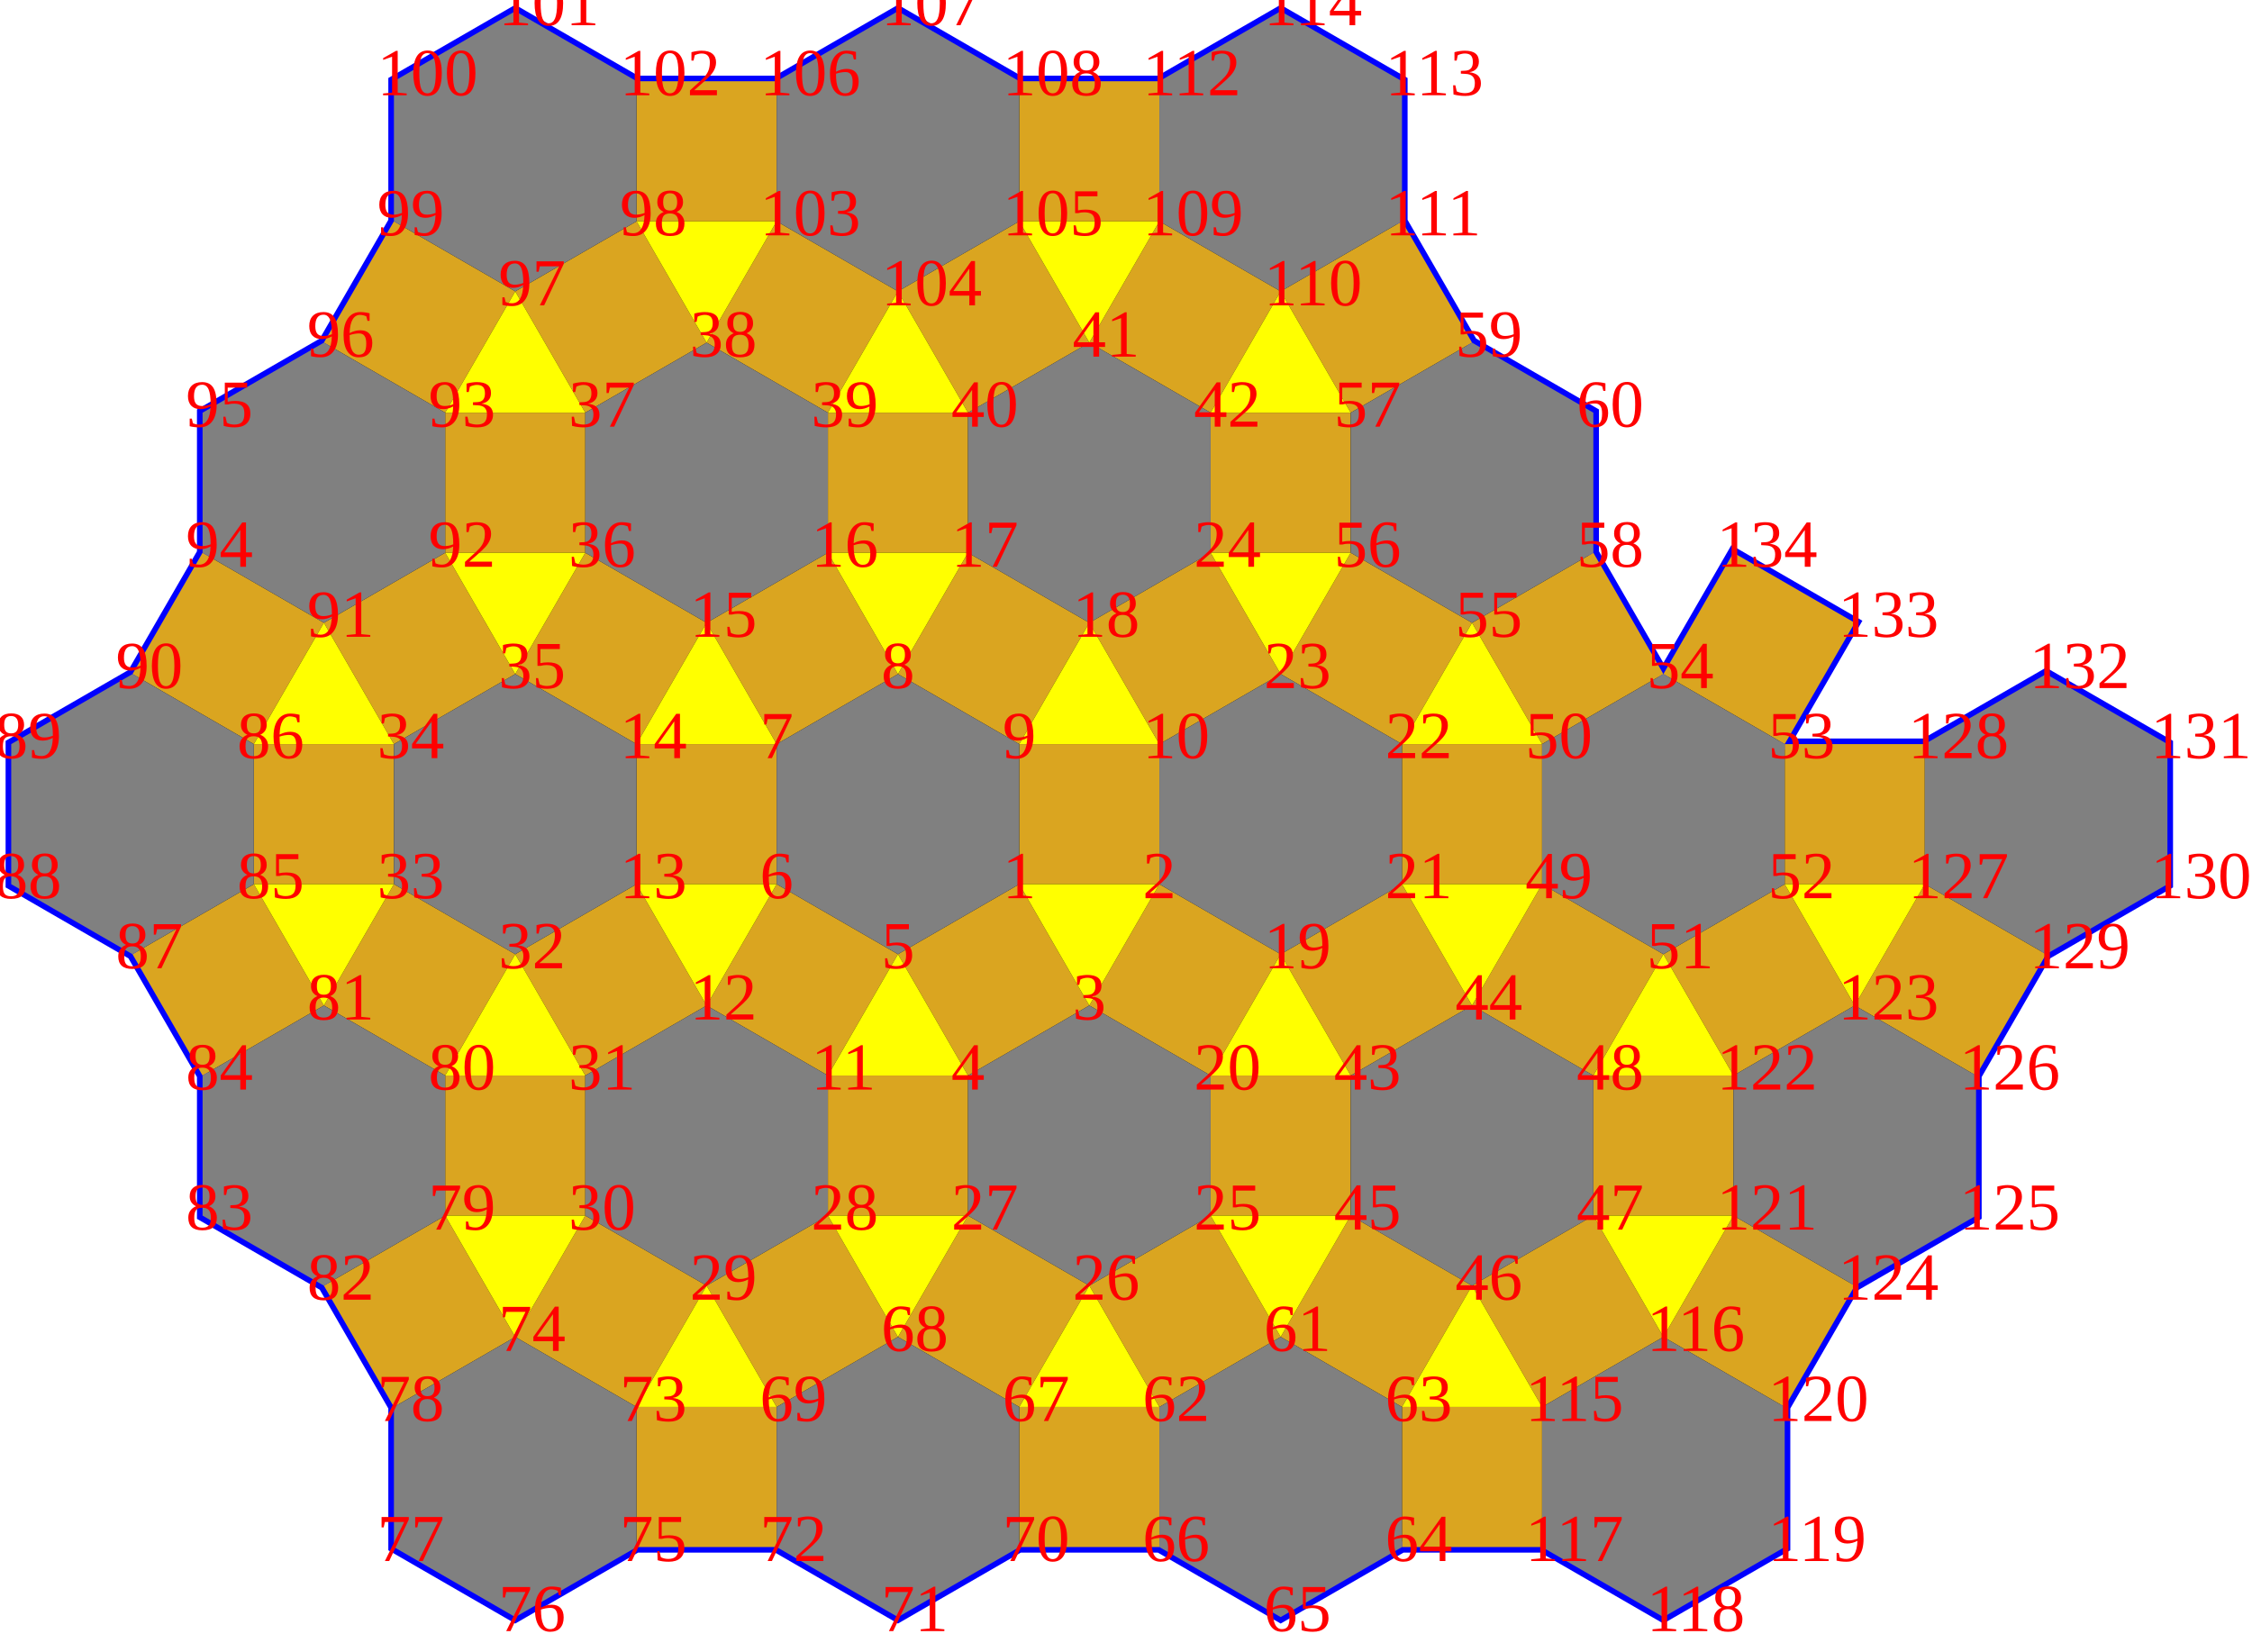
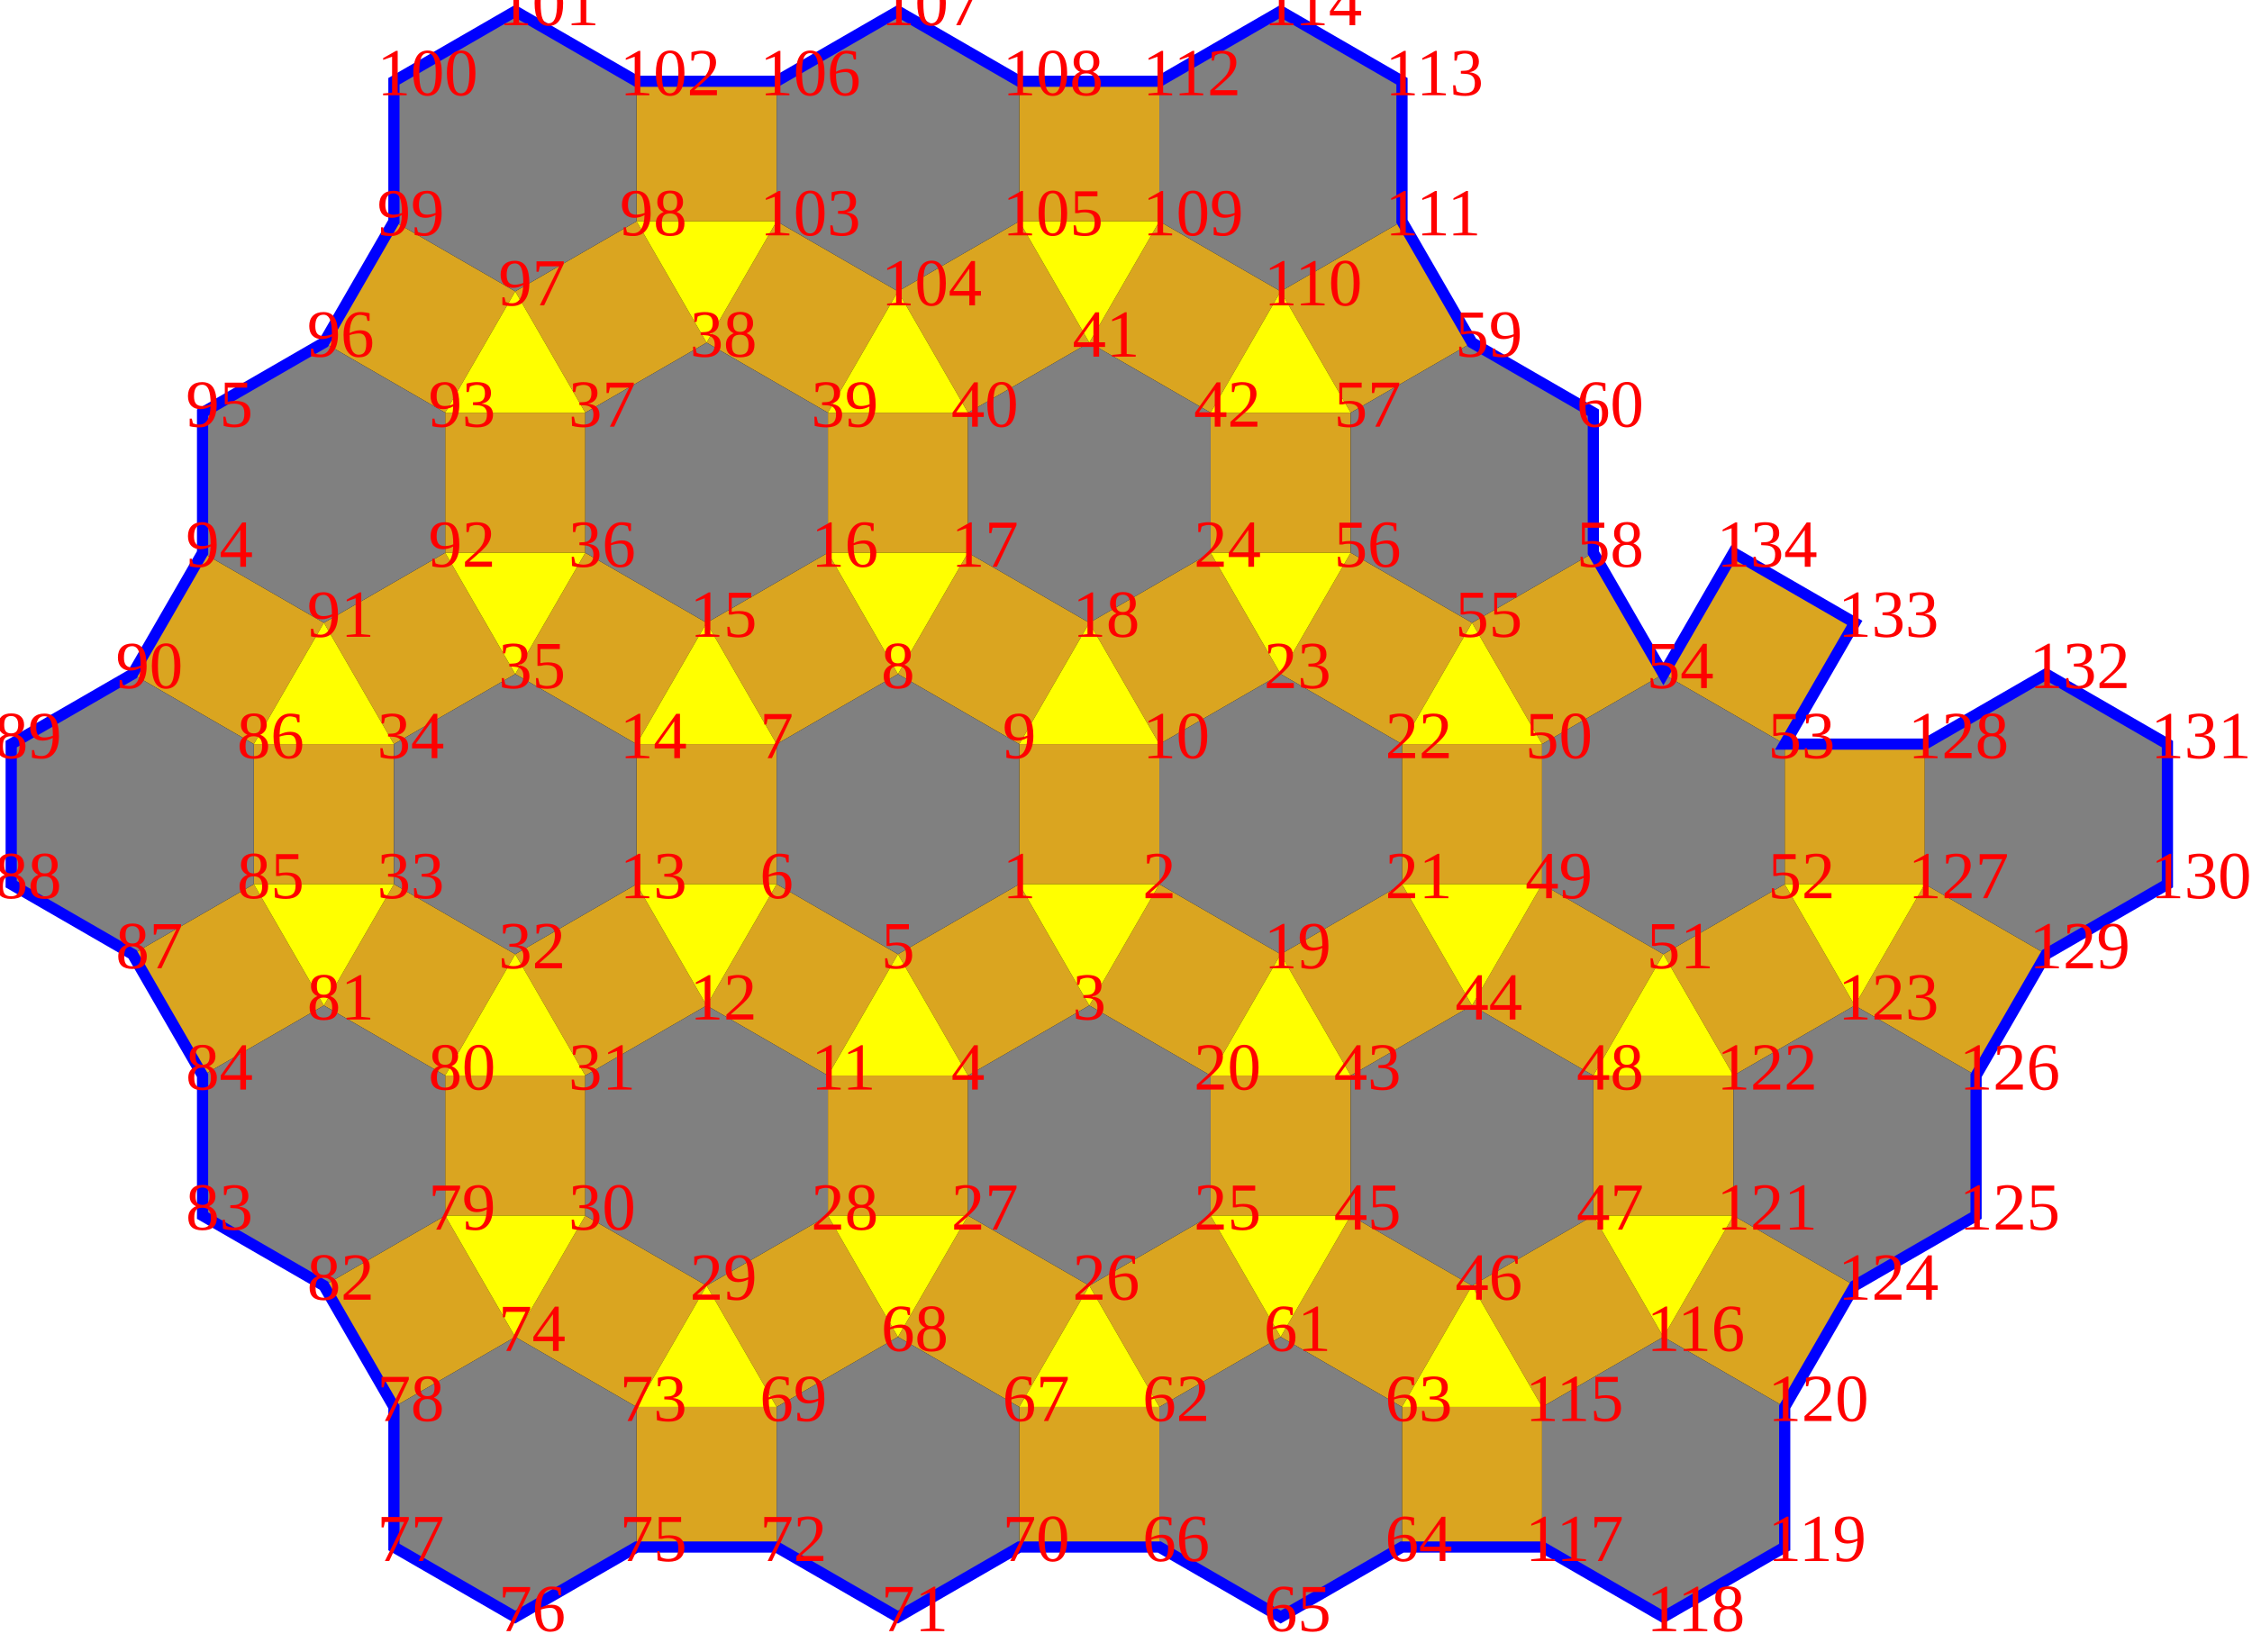
<svg xmlns="http://www.w3.org/2000/svg" version="1.1">
  <g style="stroke:black">
    <line x1="113.603" y1="14.5" x2="138.603" y2="14.5" />
    <line x1="113.603" y1="14.5" x2="113.603" y2="39.5" />
    <line x1="318.506" y1="157.801" x2="318.506" y2="132.801" />
    <line x1="318.506" y1="157.801" x2="343.506" y2="157.801" />
    <line x1="331.006" y1="111.151" x2="309.356" y2="98.651" />
    <line x1="206.904" y1="157.801" x2="194.404" y2="179.452" />
    <line x1="206.904" y1="157.801" x2="228.554" y2="170.301" />
    <line x1="36.151" y1="216.952" x2="36.151" y2="191.952" />
    <line x1="343.506" y1="157.801" x2="343.506" y2="132.801" />
    <line x1="343.506" y1="157.801" x2="331.006" y2="179.452" />
    <line x1="138.603" y1="14.5" x2="160.253" y2="2.0" />
    <line x1="138.603" y1="14.5" x2="138.603" y2="39.5" />
    <line x1="113.603" y1="39.5" x2="126.103" y2="61.151" />
    <line x1="70.301" y1="276.103" x2="70.301" y2="251.103" />
    <line x1="284.356" y1="191.952" x2="262.705" y2="179.452" />
    <line x1="284.356" y1="191.952" x2="296.856" y2="170.301" />
    <line x1="172.753" y1="216.952" x2="147.753" y2="216.952" />
    <line x1="172.753" y1="216.952" x2="172.753" y2="191.952" />
    <line x1="309.356" y1="216.952" x2="296.856" y2="238.603" />
    <line x1="309.356" y1="216.952" x2="309.356" y2="191.952" />
    <line x1="160.253" y1="288.603" x2="138.603" y2="276.103" />
    <line x1="216.054" y1="73.651" x2="216.054" y2="98.651" />
    <line x1="250.205" y1="157.801" x2="250.205" y2="132.801" />
    <line x1="250.205" y1="157.801" x2="275.205" y2="157.801" />
    <line x1="331.006" y1="179.452" x2="318.506" y2="157.801" />
    <line x1="36.151" y1="98.651" x2="57.801" y2="111.151" />
    <line x1="36.151" y1="98.651" x2="36.151" y2="73.651" />
    <line x1="113.603" y1="251.103" x2="138.603" y2="251.103" />
    <line x1="113.603" y1="251.103" x2="91.952" y2="238.603" />
    <line x1="262.705" y1="179.452" x2="250.205" y2="157.801" />
    <line x1="228.554" y1="120.301" x2="206.904" y2="132.801" />
    <line x1="275.205" y1="276.103" x2="275.205" y2="251.103" />
    <line x1="275.205" y1="276.103" x2="296.856" y2="288.603" />
    <line x1="2.0" y1="157.801" x2="2.0" y2="132.801" />
    <line x1="181.904" y1="251.103" x2="206.904" y2="251.103" />
    <line x1="181.904" y1="251.103" x2="160.253" y2="238.603" />
    <line x1="126.103" y1="61.151" x2="147.753" y2="73.651" />
    <line x1="126.103" y1="61.151" x2="138.603" y2="39.5" />
    <line x1="172.753" y1="98.651" x2="194.404" y2="111.151" />
    <line x1="79.452" y1="98.651" x2="104.452" y2="98.651" />
    <line x1="79.452" y1="98.651" x2="79.452" y2="73.651" />
    <line x1="79.452" y1="98.651" x2="91.952" y2="120.301" />
    <line x1="70.301" y1="132.801" x2="57.801" y2="111.151" />
    <line x1="70.301" y1="132.801" x2="91.952" y2="120.301" />
    <line x1="113.603" y1="157.801" x2="113.603" y2="132.801" />
    <line x1="160.253" y1="170.301" x2="138.603" y2="157.801" />
    <line x1="160.253" y1="170.301" x2="181.904" y2="157.801" />
    <line x1="147.753" y1="216.952" x2="126.103" y2="229.452" />
    <line x1="147.753" y1="216.952" x2="147.753" y2="191.952" />
    <line x1="206.904" y1="39.5" x2="206.904" y2="14.5" />
    <line x1="206.904" y1="39.5" x2="228.554" y2="52.0" />
    <line x1="206.904" y1="39.5" x2="181.904" y2="39.5" />
    <line x1="262.705" y1="61.151" x2="250.205" y2="39.5" />
    <line x1="262.705" y1="61.151" x2="284.356" y2="73.651" />
    <line x1="181.904" y1="132.801" x2="206.904" y2="132.801" />
    <line x1="181.904" y1="132.801" x2="181.904" y2="157.801" />
    <line x1="365.157" y1="120.301" x2="343.506" y2="132.801" />
    <line x1="138.603" y1="39.5" x2="113.603" y2="39.5" />
    <line x1="138.603" y1="39.5" x2="160.253" y2="52.0" />
    <line x1="57.801" y1="229.452" x2="79.452" y2="216.952" />
    <line x1="57.801" y1="229.452" x2="36.151" y2="216.952" />
    <line x1="91.952" y1="238.603" x2="104.452" y2="216.952" />
    <line x1="318.506" y1="132.801" x2="331.006" y2="111.151" />
    <line x1="318.506" y1="132.801" x2="296.856" y2="120.301" />
    <line x1="91.952" y1="170.301" x2="70.301" y2="157.801" />
    <line x1="91.952" y1="170.301" x2="113.603" y2="157.801" />
    <line x1="216.054" y1="98.651" x2="228.554" y2="120.301" />
    <line x1="194.404" y1="179.452" x2="181.904" y2="157.801" />
    <line x1="194.404" y1="179.452" x2="172.753" y2="191.952" />
    <line x1="352.657" y1="191.952" x2="331.006" y2="179.452" />
    <line x1="352.657" y1="191.952" x2="365.157" y2="170.301" />
    <line x1="91.952" y1="52.0" x2="79.452" y2="73.651" />
    <line x1="91.952" y1="52.0" x2="113.603" y2="39.5" />
    <line x1="91.952" y1="288.603" x2="70.301" y2="276.103" />
    <line x1="343.506" y1="132.801" x2="318.506" y2="132.801" />
    <line x1="70.301" y1="39.5" x2="91.952" y2="52.0" />
    <line x1="70.301" y1="39.5" x2="70.301" y2="14.5" />
    <line x1="70.301" y1="251.103" x2="57.801" y2="229.452" />
    <line x1="70.301" y1="251.103" x2="91.952" y2="238.603" />
    <line x1="181.904" y1="276.103" x2="181.904" y2="251.103" />
    <line x1="181.904" y1="276.103" x2="160.253" y2="288.603" />
    <line x1="275.205" y1="157.801" x2="262.705" y2="179.452" />
    <line x1="275.205" y1="157.801" x2="275.205" y2="132.801" />
    <line x1="216.054" y1="191.952" x2="216.054" y2="216.952" />
    <line x1="216.054" y1="191.952" x2="194.404" y2="179.452" />
    <line x1="79.452" y1="73.651" x2="104.452" y2="73.651" />
    <line x1="241.054" y1="191.952" x2="241.054" y2="216.952" />
    <line x1="241.054" y1="191.952" x2="262.705" y2="179.452" />
    <line x1="241.054" y1="191.952" x2="216.054" y2="191.952" />
    <line x1="331.006" y1="229.452" x2="309.356" y2="216.952" />
    <line x1="331.006" y1="229.452" x2="352.657" y2="216.952" />
    <line x1="113.603" y1="132.801" x2="126.103" y2="111.151" />
    <line x1="113.603" y1="132.801" x2="138.603" y2="132.801" />
    <line x1="296.856" y1="288.603" x2="318.506" y2="276.103" />
    <line x1="2.0" y1="132.801" x2="23.651" y2="120.301" />
    <line x1="147.753" y1="73.651" x2="147.753" y2="98.651" />
    <line x1="147.753" y1="73.651" x2="172.753" y2="73.651" />
    <line x1="318.506" y1="251.103" x2="296.856" y2="238.603" />
    <line x1="318.506" y1="251.103" x2="331.006" y2="229.452" />
    <line x1="206.904" y1="132.801" x2="206.904" y2="157.801" />
    <line x1="228.554" y1="2.0" x2="206.904" y2="14.5" />
    <line x1="45.301" y1="157.801" x2="45.301" y2="132.801" />
    <line x1="45.301" y1="157.801" x2="57.801" y2="179.452" />
    <line x1="250.205" y1="276.103" x2="228.554" y2="288.603" />
    <line x1="250.205" y1="276.103" x2="275.205" y2="276.103" />
    <line x1="91.952" y1="120.301" x2="113.603" y2="132.801" />
    <line x1="91.952" y1="120.301" x2="104.452" y2="98.651" />
    <line x1="181.904" y1="14.5" x2="181.904" y2="39.5" />
    <line x1="79.452" y1="216.952" x2="91.952" y2="238.603" />
    <line x1="79.452" y1="216.952" x2="79.452" y2="191.952" />
    <line x1="284.356" y1="98.651" x2="296.856" y2="120.301" />
    <line x1="126.103" y1="229.452" x2="113.603" y2="251.103" />
    <line x1="126.103" y1="229.452" x2="104.452" y2="216.952" />
    <line x1="160.253" y1="120.301" x2="172.753" y2="98.651" />
    <line x1="160.253" y1="120.301" x2="181.904" y2="132.801" />
    <line x1="57.801" y1="179.452" x2="70.301" y2="157.801" />
    <line x1="284.356" y1="73.651" x2="284.356" y2="98.651" />
    <line x1="104.452" y1="191.952" x2="91.952" y2="170.301" />
    <line x1="104.452" y1="191.952" x2="126.103" y2="179.452" />
    <line x1="352.657" y1="216.952" x2="352.657" y2="191.952" />
    <line x1="160.253" y1="52.0" x2="181.904" y2="39.5" />
    <line x1="160.253" y1="52.0" x2="172.753" y2="73.651" />
    <line x1="160.253" y1="52.0" x2="147.753" y2="73.651" />
    <line x1="113.603" y1="276.103" x2="113.603" y2="251.103" />
    <line x1="113.603" y1="276.103" x2="91.952" y2="288.603" />
    <line x1="296.856" y1="120.301" x2="275.205" y2="132.801" />
    <line x1="216.054" y1="216.952" x2="194.404" y2="229.452" />
    <line x1="216.054" y1="216.952" x2="228.554" y2="238.603" />
    <line x1="172.753" y1="191.952" x2="160.253" y2="170.301" />
    <line x1="172.753" y1="191.952" x2="147.753" y2="191.952" />
    <line x1="365.157" y1="170.301" x2="386.808" y2="157.801" />
    <line x1="365.157" y1="170.301" x2="343.506" y2="157.801" />
    <line x1="228.554" y1="170.301" x2="241.054" y2="191.952" />
    <line x1="228.554" y1="170.301" x2="250.205" y2="157.801" />
    <line x1="228.554" y1="170.301" x2="216.054" y2="191.952" />
    <line x1="70.301" y1="14.5" x2="91.952" y2="2.0" />
    <line x1="275.205" y1="132.801" x2="250.205" y2="132.801" />
    <line x1="228.554" y1="288.603" x2="206.904" y2="276.103" />
    <line x1="126.103" y1="111.151" x2="147.753" y2="98.651" />
    <line x1="57.801" y1="61.151" x2="79.452" y2="73.651" />
    <line x1="57.801" y1="61.151" x2="70.301" y2="39.5" />
    <line x1="262.705" y1="229.452" x2="275.205" y2="251.103" />
    <line x1="262.705" y1="229.452" x2="284.356" y2="216.952" />
    <line x1="262.705" y1="229.452" x2="250.205" y2="251.103" />
    <line x1="318.506" y1="276.103" x2="318.506" y2="251.103" />
    <line x1="250.205" y1="39.5" x2="228.554" y2="52.0" />
    <line x1="250.205" y1="39.5" x2="250.205" y2="14.5" />
    <line x1="23.651" y1="120.301" x2="45.301" y2="132.801" />
    <line x1="23.651" y1="120.301" x2="36.151" y2="98.651" />
    <line x1="138.603" y1="251.103" x2="126.103" y2="229.452" />
    <line x1="228.554" y1="238.603" x2="206.904" y2="251.103" />
    <line x1="228.554" y1="238.603" x2="241.054" y2="216.952" />
    <line x1="172.753" y1="73.651" x2="172.753" y2="98.651" />
    <line x1="172.753" y1="73.651" x2="194.404" y2="61.151" />
    <line x1="147.753" y1="191.952" x2="160.253" y2="170.301" />
    <line x1="147.753" y1="191.952" x2="126.103" y2="179.452" />
    <line x1="309.356" y1="98.651" x2="296.856" y2="120.301" />
    <line x1="250.205" y1="14.5" x2="228.554" y2="2.0" />
    <line x1="36.151" y1="191.952" x2="57.801" y2="179.452" />
    <line x1="36.151" y1="191.952" x2="23.651" y2="170.301" />
    <line x1="250.205" y1="251.103" x2="228.554" y2="238.603" />
    <line x1="250.205" y1="251.103" x2="250.205" y2="276.103" />
    <line x1="275.205" y1="251.103" x2="250.205" y2="251.103" />
    <line x1="275.205" y1="251.103" x2="296.856" y2="238.603" />
    <line x1="160.253" y1="2.0" x2="181.904" y2="14.5" />
    <line x1="45.301" y1="132.801" x2="70.301" y2="132.801" />
    <line x1="241.054" y1="73.651" x2="262.705" y2="61.151" />
    <line x1="241.054" y1="73.651" x2="216.054" y2="73.651" />
    <line x1="104.452" y1="98.651" x2="104.452" y2="73.651" />
    <line x1="104.452" y1="98.651" x2="126.103" y2="111.151" />
    <line x1="138.603" y1="132.801" x2="126.103" y2="111.151" />
    <line x1="138.603" y1="132.801" x2="160.253" y2="120.301" />
    <line x1="386.808" y1="157.801" x2="386.808" y2="132.801" />
    <line x1="79.452" y1="191.952" x2="57.801" y2="179.452" />
    <line x1="79.452" y1="191.952" x2="91.952" y2="170.301" />
    <line x1="79.452" y1="191.952" x2="104.452" y2="191.952" />
    <line x1="296.856" y1="170.301" x2="275.205" y2="157.801" />
    <line x1="296.856" y1="170.301" x2="318.506" y2="157.801" />
    <line x1="104.452" y1="216.952" x2="104.452" y2="191.952" />
    <line x1="104.452" y1="216.952" x2="79.452" y2="216.952" />
    <line x1="181.904" y1="157.801" x2="206.904" y2="157.801" />
    <line x1="181.904" y1="39.5" x2="194.404" y2="61.151" />
    <line x1="262.705" y1="111.151" x2="275.205" y2="132.801" />
    <line x1="262.705" y1="111.151" x2="284.356" y2="98.651" />
    <line x1="262.705" y1="111.151" x2="241.054" y2="98.651" />
    <line x1="284.356" y1="216.952" x2="309.356" y2="216.952" />
    <line x1="284.356" y1="216.952" x2="284.356" y2="191.952" />
    <line x1="194.404" y1="229.452" x2="181.904" y2="251.103" />
    <line x1="194.404" y1="229.452" x2="172.753" y2="216.952" />
    <line x1="309.356" y1="191.952" x2="331.006" y2="179.452" />
    <line x1="309.356" y1="191.952" x2="284.356" y2="191.952" />
    <line x1="309.356" y1="191.952" x2="296.856" y2="170.301" />
    <line x1="91.952" y1="2.0" x2="113.603" y2="14.5" />
    <line x1="138.603" y1="276.103" x2="138.603" y2="251.103" />
    <line x1="138.603" y1="276.103" x2="113.603" y2="276.103" />
    <line x1="250.205" y1="132.801" x2="228.554" y2="120.301" />
    <line x1="250.205" y1="132.801" x2="262.705" y2="111.151" />
    <line x1="296.856" y1="238.603" x2="284.356" y2="216.952" />
    <line x1="36.151" y1="73.651" x2="57.801" y2="61.151" />
    <line x1="206.904" y1="276.103" x2="206.904" y2="251.103" />
    <line x1="206.904" y1="276.103" x2="181.904" y2="276.103" />
    <line x1="241.054" y1="216.952" x2="216.054" y2="216.952" />
    <line x1="241.054" y1="216.952" x2="262.705" y2="229.452" />
    <line x1="104.452" y1="73.651" x2="126.103" y2="61.151" />
    <line x1="104.452" y1="73.651" x2="91.952" y2="52.0" />
    <line x1="147.753" y1="98.651" x2="160.253" y2="120.301" />
    <line x1="147.753" y1="98.651" x2="172.753" y2="98.651" />
    <line x1="160.253" y1="238.603" x2="147.753" y2="216.952" />
    <line x1="160.253" y1="238.603" x2="138.603" y2="251.103" />
    <line x1="160.253" y1="238.603" x2="172.753" y2="216.952" />
    <line x1="194.404" y1="111.151" x2="216.054" y2="98.651" />
    <line x1="194.404" y1="111.151" x2="206.904" y2="132.801" />
    <line x1="194.404" y1="111.151" x2="181.904" y2="132.801" />
    <line x1="206.904" y1="14.5" x2="181.904" y2="14.5" />
    <line x1="57.801" y1="111.151" x2="45.301" y2="132.801" />
    <line x1="57.801" y1="111.151" x2="79.452" y2="98.651" />
    <line x1="206.904" y1="251.103" x2="194.404" y2="229.452" />
    <line x1="194.404" y1="61.151" x2="216.054" y2="73.651" />
    <line x1="194.404" y1="61.151" x2="206.904" y2="39.5" />
    <line x1="70.301" y1="157.801" x2="45.301" y2="157.801" />
    <line x1="70.301" y1="157.801" x2="70.301" y2="132.801" />
    <line x1="126.103" y1="179.452" x2="138.603" y2="157.801" />
    <line x1="126.103" y1="179.452" x2="113.603" y2="157.801" />
    <line x1="241.054" y1="98.651" x2="241.054" y2="73.651" />
    <line x1="241.054" y1="98.651" x2="216.054" y2="98.651" />
    <line x1="241.054" y1="98.651" x2="228.554" y2="120.301" />
    <line x1="138.603" y1="157.801" x2="138.603" y2="132.801" />
    <line x1="138.603" y1="157.801" x2="113.603" y2="157.801" />
    <line x1="23.651" y1="170.301" x2="45.301" y2="157.801" />
    <line x1="23.651" y1="170.301" x2="2.0" y2="157.801" />
    <line x1="386.808" y1="132.801" x2="365.157" y2="120.301" />
    <line x1="228.554" y1="52.0" x2="241.054" y2="73.651" />
    <line x1="228.554" y1="52.0" x2="216.054" y2="73.651" />
  </g>
-   <polygon style="fill:none;stroke:blue;stroke-width:2" points="318.506,132.801 343.506,132.801 365.157,120.301 386.808,132.801 386.808,157.801 365.157,170.301 352.657,191.952 352.657,216.952 331.006,229.452 318.506,251.103 318.506,276.103 296.856,288.603 275.205,276.103 250.205,276.103 228.554,288.603 206.904,276.103 181.904,276.103 160.253,288.603 138.603,276.103 113.603,276.103 91.952,288.603 70.301,276.103 70.301,251.103 57.801,229.452 36.151,216.952 36.151,191.952 23.651,170.301 2.0,157.801 2.0,132.801 23.651,120.301 36.151,98.651 36.151,73.651 57.801,61.151 70.301,39.5 70.301,14.5 91.952,2.0 113.603,14.5 138.603,14.5 160.253,2.0 181.904,14.5 206.904,14.5 228.554,2.0 250.205,14.5 250.205,39.5 262.705,61.151 284.356,73.651 284.356,98.651 296.856,120.301 309.356,98.651 331.006,111.151">
- </polygon>
  <g>
    <g style="fill:goldenrod">
      <polygon style="stroke:none" points="309.356,98.651 331.006,111.151 318.506,132.801 296.856,120.301">
</polygon>
-       <polygon style="stroke:none" points="70.301,251.103 57.801,229.452 79.452,216.952 91.952,238.603">
- </polygon>
-       <polygon style="stroke:none" points="318.506,132.801 343.506,132.801 343.506,157.801 318.506,157.801">
- </polygon>
-       <polygon style="stroke:none" points="206.904,276.103 181.904,276.103 181.904,251.103 206.904,251.103">
- </polygon>
-       <polygon style="stroke:none" points="275.205,251.103 275.205,276.103 250.205,276.103 250.205,251.103">
+       <polygon style="stroke:none" points="79.452,216.952 91.952,238.603 70.301,251.103 57.801,229.452">
+ </polygon>
+       <polygon style="stroke:none" points="343.506,157.801 318.506,157.801 318.506,132.801 343.506,132.801">
+ </polygon>
+       <polygon style="stroke:none" points="181.904,251.103 206.904,251.103 206.904,276.103 181.904,276.103">
+ </polygon>
+       <polygon style="stroke:none" points="250.205,276.103 250.205,251.103 275.205,251.103 275.205,276.103">
</polygon>
      <polygon style="stroke:none" points="296.856,238.603 309.356,216.952 331.006,229.452 318.506,251.103">
</polygon>
      <polygon style="stroke:none" points="113.603,251.103 138.603,251.103 138.603,276.103 113.603,276.103">
</polygon>
-       <polygon style="stroke:none" points="284.356,98.651 296.856,120.301 275.205,132.801 262.705,111.151">
- </polygon>
-       <polygon style="stroke:none" points="343.506,157.801 365.157,170.301 352.657,191.952 331.006,179.452">
+       <polygon style="stroke:none" points="275.205,132.801 262.705,111.151 284.356,98.651 296.856,120.301">
+ </polygon>
+       <polygon style="stroke:none" points="352.657,191.952 331.006,179.452 343.506,157.801 365.157,170.301">
</polygon>
      <polygon style="stroke:none" points="331.006,179.452 309.356,191.952 296.856,170.301 318.506,157.801">
</polygon>
-       <polygon style="stroke:none" points="113.603,39.5 113.603,14.5 138.603,14.5 138.603,39.5">
+       <polygon style="stroke:none" points="138.603,14.5 138.603,39.5 113.603,39.5 113.603,14.5">
</polygon>
      <polygon style="stroke:none" points="36.151,98.651 57.801,111.151 45.301,132.801 23.651,120.301">
</polygon>
-       <polygon style="stroke:none" points="79.452,73.651 57.801,61.151 70.301,39.5 91.952,52.0">
+       <polygon style="stroke:none" points="70.301,39.5 91.952,52.0 79.452,73.651 57.801,61.151">
</polygon>
      <polygon style="stroke:none" points="262.705,61.151 241.054,73.651 228.554,52.0 250.205,39.5">
</polygon>
-       <polygon style="stroke:none" points="57.801,179.452 36.151,191.952 23.651,170.301 45.301,157.801">
- </polygon>
-       <polygon style="stroke:none" points="181.904,14.5 206.904,14.5 206.904,39.5 181.904,39.5">
+       <polygon style="stroke:none" points="23.651,170.301 45.301,157.801 57.801,179.452 36.151,191.952">
+ </polygon>
+       <polygon style="stroke:none" points="206.904,39.5 181.904,39.5 181.904,14.5 206.904,14.5">
</polygon>
      <polygon style="stroke:none" points="70.301,157.801 91.952,170.301 79.452,191.952 57.801,179.452">
</polygon>
-       <polygon style="stroke:none" points="45.301,132.801 70.301,132.801 70.301,157.801 45.301,157.801">
+       <polygon style="stroke:none" points="70.301,157.801 45.301,157.801 45.301,132.801 70.301,132.801">
</polygon>
      <polygon style="stroke:none" points="70.301,132.801 57.801,111.151 79.452,98.651 91.952,120.301">
</polygon>
      <polygon style="stroke:none" points="126.103,61.151 104.452,73.651 91.952,52.0 113.603,39.5">
</polygon>
-       <polygon style="stroke:none" points="160.253,52.0 147.753,73.651 126.103,61.151 138.603,39.5">
- </polygon>
-       <polygon style="stroke:none" points="104.452,73.651 104.452,98.651 79.452,98.651 79.452,73.651">
- </polygon>
-       <polygon style="stroke:none" points="126.103,111.151 113.603,132.801 91.952,120.301 104.452,98.651">
+       <polygon style="stroke:none" points="126.103,61.151 138.603,39.5 160.253,52.0 147.753,73.651">
+ </polygon>
+       <polygon style="stroke:none" points="79.452,98.651 79.452,73.651 104.452,73.651 104.452,98.651">
+ </polygon>
+       <polygon style="stroke:none" points="91.952,120.301 104.452,98.651 126.103,111.151 113.603,132.801">
</polygon>
      <polygon style="stroke:none" points="172.753,73.651 160.253,52.0 181.904,39.5 194.404,61.151">
</polygon>
-       <polygon style="stroke:none" points="228.554,52.0 216.054,73.651 194.404,61.151 206.904,39.5">
- </polygon>
-       <polygon style="stroke:none" points="172.753,73.651 172.753,98.651 147.753,98.651 147.753,73.651">
+       <polygon style="stroke:none" points="194.404,61.151 206.904,39.5 228.554,52.0 216.054,73.651">
+ </polygon>
+       <polygon style="stroke:none" points="147.753,98.651 147.753,73.651 172.753,73.651 172.753,98.651">
</polygon>
      <polygon style="stroke:none" points="216.054,98.651 216.054,73.651 241.054,73.651 241.054,98.651">
</polygon>
      <polygon style="stroke:none" points="284.356,216.952 284.356,191.952 309.356,191.952 309.356,216.952">
</polygon>
-       <polygon style="stroke:none" points="284.356,191.952 262.705,179.452 275.205,157.801 296.856,170.301">
+       <polygon style="stroke:none" points="275.205,157.801 296.856,170.301 284.356,191.952 262.705,179.452">
</polygon>
      <polygon style="stroke:none" points="262.705,229.452 284.356,216.952 296.856,238.603 275.205,251.103">
</polygon>
      <polygon style="stroke:none" points="241.054,216.952 262.705,229.452 250.205,251.103 228.554,238.603">
</polygon>
      <polygon style="stroke:none" points="104.452,216.952 126.103,229.452 113.603,251.103 91.952,238.603">
</polygon>
      <polygon style="stroke:none" points="160.253,238.603 138.603,251.103 126.103,229.452 147.753,216.952">
</polygon>
-       <polygon style="stroke:none" points="79.452,191.952 104.452,191.952 104.452,216.952 79.452,216.952">
+       <polygon style="stroke:none" points="104.452,216.952 79.452,216.952 79.452,191.952 104.452,191.952">
</polygon>
      <polygon style="stroke:none" points="126.103,179.452 104.452,191.952 91.952,170.301 113.603,157.801">
</polygon>
      <polygon style="stroke:none" points="228.554,120.301 206.904,132.801 194.404,111.151 216.054,98.651">
</polygon>
      <polygon style="stroke:none" points="262.705,111.151 250.205,132.801 228.554,120.301 241.054,98.651">
</polygon>
-       <polygon style="stroke:none" points="250.205,132.801 275.205,132.801 275.205,157.801 250.205,157.801">
+       <polygon style="stroke:none" points="275.205,157.801 250.205,157.801 250.205,132.801 275.205,132.801">
</polygon>
      <polygon style="stroke:none" points="262.705,179.452 241.054,191.952 228.554,170.301 250.205,157.801">
</polygon>
      <polygon style="stroke:none" points="216.054,191.952 194.404,179.452 206.904,157.801 228.554,170.301">
</polygon>
-       <polygon style="stroke:none" points="241.054,216.952 216.054,216.952 216.054,191.952 241.054,191.952">
+       <polygon style="stroke:none" points="216.054,191.952 241.054,191.952 241.054,216.952 216.054,216.952">
</polygon>
      <polygon style="stroke:none" points="194.404,229.452 216.054,216.952 228.554,238.603 206.904,251.103">
</polygon>
      <polygon style="stroke:none" points="194.404,229.452 181.904,251.103 160.253,238.603 172.753,216.952">
</polygon>
-       <polygon style="stroke:none" points="147.753,216.952 147.753,191.952 172.753,191.952 172.753,216.952">
+       <polygon style="stroke:none" points="172.753,191.952 172.753,216.952 147.753,216.952 147.753,191.952">
</polygon>
      <polygon style="stroke:none" points="138.603,132.801 126.103,111.151 147.753,98.651 160.253,120.301">
</polygon>
      <polygon style="stroke:none" points="160.253,120.301 172.753,98.651 194.404,111.151 181.904,132.801">
</polygon>
-       <polygon style="stroke:none" points="206.904,157.801 181.904,157.801 181.904,132.801 206.904,132.801">
- </polygon>
-       <polygon style="stroke:none" points="194.404,179.452 172.753,191.952 160.253,170.301 181.904,157.801">
+       <polygon style="stroke:none" points="181.904,132.801 206.904,132.801 206.904,157.801 181.904,157.801">
+ </polygon>
+       <polygon style="stroke:none" points="160.253,170.301 181.904,157.801 194.404,179.452 172.753,191.952">
</polygon>
      <polygon style="stroke:none" points="138.603,157.801 113.603,157.801 113.603,132.801 138.603,132.801">
</polygon>
-       <polygon style="stroke:none" points="147.753,191.952 126.103,179.452 138.603,157.801 160.253,170.301">
+       <polygon style="stroke:none" points="138.603,157.801 160.253,170.301 147.753,191.952 126.103,179.452">
</polygon>
    </g>
    <g style="fill:yellow">
-       <polygon style="stroke:none" points="318.506,157.801 343.506,157.801 331.006,179.452">
+       <polygon style="stroke:none" points="331.006,179.452 318.506,157.801 343.506,157.801">
</polygon>
      <polygon style="stroke:none" points="70.301,157.801 57.801,179.452 45.301,157.801">
</polygon>
      <polygon style="stroke:none" points="70.301,132.801 45.301,132.801 57.801,111.151">
</polygon>
      <polygon style="stroke:none" points="126.103,61.151 113.603,39.5 138.603,39.5">
</polygon>
-       <polygon style="stroke:none" points="104.452,73.651 79.452,73.651 91.952,52.0">
+       <polygon style="stroke:none" points="79.452,73.651 91.952,52.0 104.452,73.651">
</polygon>
      <polygon style="stroke:none" points="91.952,120.301 79.452,98.651 104.452,98.651">
</polygon>
      <polygon style="stroke:none" points="172.753,73.651 147.753,73.651 160.253,52.0">
</polygon>
      <polygon style="stroke:none" points="194.404,61.151 181.904,39.5 206.904,39.5">
</polygon>
      <polygon style="stroke:none" points="216.054,73.651 228.554,52.0 241.054,73.651">
</polygon>
      <polygon style="stroke:none" points="284.356,216.952 309.356,216.952 296.856,238.603">
</polygon>
      <polygon style="stroke:none" points="296.856,170.301 309.356,191.952 284.356,191.952">
</polygon>
-       <polygon style="stroke:none" points="250.205,251.103 262.705,229.452 275.205,251.103">
+       <polygon style="stroke:none" points="262.705,229.452 275.205,251.103 250.205,251.103">
</polygon>
      <polygon style="stroke:none" points="104.452,216.952 91.952,238.603 79.452,216.952">
</polygon>
-       <polygon style="stroke:none" points="126.103,229.452 138.603,251.103 113.603,251.103">
- </polygon>
-       <polygon style="stroke:none" points="91.952,170.301 104.452,191.952 79.452,191.952">
+       <polygon style="stroke:none" points="138.603,251.103 113.603,251.103 126.103,229.452">
+ </polygon>
+       <polygon style="stroke:none" points="104.452,191.952 79.452,191.952 91.952,170.301">
</polygon>
      <polygon style="stroke:none" points="228.554,120.301 216.054,98.651 241.054,98.651">
</polygon>
      <polygon style="stroke:none" points="275.205,132.801 250.205,132.801 262.705,111.151">
</polygon>
      <polygon style="stroke:none" points="262.705,179.452 250.205,157.801 275.205,157.801">
</polygon>
      <polygon style="stroke:none" points="216.054,191.952 228.554,170.301 241.054,191.952">
</polygon>
      <polygon style="stroke:none" points="216.054,216.952 241.054,216.952 228.554,238.603">
</polygon>
-       <polygon style="stroke:none" points="181.904,251.103 194.404,229.452 206.904,251.103">
- </polygon>
-       <polygon style="stroke:none" points="147.753,216.952 172.753,216.952 160.253,238.603">
+       <polygon style="stroke:none" points="194.404,229.452 206.904,251.103 181.904,251.103">
+ </polygon>
+       <polygon style="stroke:none" points="172.753,216.952 160.253,238.603 147.753,216.952">
</polygon>
      <polygon style="stroke:none" points="138.603,132.801 113.603,132.801 126.103,111.151">
</polygon>
-       <polygon style="stroke:none" points="172.753,98.651 160.253,120.301 147.753,98.651">
+       <polygon style="stroke:none" points="160.253,120.301 147.753,98.651 172.753,98.651">
</polygon>
      <polygon style="stroke:none" points="181.904,132.801 194.404,111.151 206.904,132.801">
</polygon>
      <polygon style="stroke:none" points="194.404,179.452 181.904,157.801 206.904,157.801">
</polygon>
      <polygon style="stroke:none" points="138.603,157.801 126.103,179.452 113.603,157.801">
</polygon>
-       <polygon style="stroke:none" points="172.753,191.952 147.753,191.952 160.253,170.301">
+       <polygon style="stroke:none" points="147.753,191.952 160.253,170.301 172.753,191.952">
</polygon>
    </g>
    <g style="fill:grey">
-       <polygon style="stroke:none" points="57.801,229.452 36.151,216.952 36.151,191.952 57.801,179.452 79.452,191.952 79.452,216.952">
- </polygon>
-       <polygon style="stroke:none" points="91.952,288.603 70.301,276.103 70.301,251.103 91.952,238.603 113.603,251.103 113.603,276.103">
- </polygon>
-       <polygon style="stroke:none" points="181.904,276.103 160.253,288.603 138.603,276.103 138.603,251.103 160.253,238.603 181.904,251.103">
- </polygon>
-       <polygon style="stroke:none" points="23.651,170.301 2.0,157.801 2.0,132.801 23.651,120.301 45.301,132.801 45.301,157.801">
- </polygon>
-       <polygon style="stroke:none" points="343.506,132.801 365.157,120.301 386.808,132.801 386.808,157.801 365.157,170.301 343.506,157.801">
- </polygon>
-       <polygon style="stroke:none" points="318.506,157.801 296.856,170.301 275.205,157.801 275.205,132.801 296.856,120.301 318.506,132.801">
+       <polygon style="stroke:none" points="36.151,191.952 57.801,179.452 79.452,191.952 79.452,216.952 57.801,229.452 36.151,216.952">
+ </polygon>
+       <polygon style="stroke:none" points="70.301,251.103 91.952,238.603 113.603,251.103 113.603,276.103 91.952,288.603 70.301,276.103">
+ </polygon>
+       <polygon style="stroke:none" points="138.603,276.103 138.603,251.103 160.253,238.603 181.904,251.103 181.904,276.103 160.253,288.603">
+ </polygon>
+       <polygon style="stroke:none" points="2.0,132.801 23.651,120.301 45.301,132.801 45.301,157.801 23.651,170.301 2.0,157.801">
+ </polygon>
+       <polygon style="stroke:none" points="386.808,132.801 386.808,157.801 365.157,170.301 343.506,157.801 343.506,132.801 365.157,120.301">
+ </polygon>
+       <polygon style="stroke:none" points="296.856,120.301 318.506,132.801 318.506,157.801 296.856,170.301 275.205,157.801 275.205,132.801">
</polygon>
      <polygon style="stroke:none" points="275.205,276.103 275.205,251.103 296.856,238.603 318.506,251.103 318.506,276.103 296.856,288.603">
</polygon>
-       <polygon style="stroke:none" points="262.705,61.151 284.356,73.651 284.356,98.651 262.705,111.151 241.054,98.651 241.054,73.651">
+       <polygon style="stroke:none" points="284.356,98.651 262.705,111.151 241.054,98.651 241.054,73.651 262.705,61.151 284.356,73.651">
</polygon>
      <polygon style="stroke:none" points="331.006,229.452 309.356,216.952 309.356,191.952 331.006,179.452 352.657,191.952 352.657,216.952">
</polygon>
      <polygon style="stroke:none" points="91.952,2.0 113.603,14.5 113.603,39.5 91.952,52.0 70.301,39.5 70.301,14.5">
</polygon>
      <polygon style="stroke:none" points="160.253,2.0 181.904,14.5 181.904,39.5 160.253,52.0 138.603,39.5 138.603,14.5">
</polygon>
      <polygon style="stroke:none" points="206.904,276.103 206.904,251.103 228.554,238.603 250.205,251.103 250.205,276.103 228.554,288.603">
</polygon>
-       <polygon style="stroke:none" points="57.801,111.151 36.151,98.651 36.151,73.651 57.801,61.151 79.452,73.651 79.452,98.651">
+       <polygon style="stroke:none" points="36.151,73.651 57.801,61.151 79.452,73.651 79.452,98.651 57.801,111.151 36.151,98.651">
</polygon>
      <polygon style="stroke:none" points="250.205,39.5 228.554,52.0 206.904,39.5 206.904,14.5 228.554,2.0 250.205,14.5">
</polygon>
-       <polygon style="stroke:none" points="91.952,120.301 113.603,132.801 113.603,157.801 91.952,170.301 70.301,157.801 70.301,132.801">
+       <polygon style="stroke:none" points="70.301,157.801 70.301,132.801 91.952,120.301 113.603,132.801 113.603,157.801 91.952,170.301">
</polygon>
      <polygon style="stroke:none" points="104.452,73.651 126.103,61.151 147.753,73.651 147.753,98.651 126.103,111.151 104.452,98.651">
</polygon>
-       <polygon style="stroke:none" points="194.404,61.151 216.054,73.651 216.054,98.651 194.404,111.151 172.753,98.651 172.753,73.651">
+       <polygon style="stroke:none" points="172.753,98.651 172.753,73.651 194.404,61.151 216.054,73.651 216.054,98.651 194.404,111.151">
</polygon>
      <polygon style="stroke:none" points="262.705,179.452 284.356,191.952 284.356,216.952 262.705,229.452 241.054,216.952 241.054,191.952">
</polygon>
-       <polygon style="stroke:none" points="104.452,191.952 126.103,179.452 147.753,191.952 147.753,216.952 126.103,229.452 104.452,216.952">
+       <polygon style="stroke:none" points="126.103,229.452 104.452,216.952 104.452,191.952 126.103,179.452 147.753,191.952 147.753,216.952">
</polygon>
      <polygon style="stroke:none" points="250.205,157.801 228.554,170.301 206.904,157.801 206.904,132.801 228.554,120.301 250.205,132.801">
</polygon>
-       <polygon style="stroke:none" points="216.054,216.952 194.404,229.452 172.753,216.952 172.753,191.952 194.404,179.452 216.054,191.952">
+       <polygon style="stroke:none" points="194.404,179.452 216.054,191.952 216.054,216.952 194.404,229.452 172.753,216.952 172.753,191.952">
</polygon>
      <polygon style="stroke:none" points="160.253,120.301 181.904,132.801 181.904,157.801 160.253,170.301 138.603,157.801 138.603,132.801">
</polygon>
    </g>
  </g>
+   <polygon style="fill:none;stroke:blue;stroke-width:2" points="318.506,132.801 343.506,132.801 365.157,120.301 386.808,132.801 386.808,157.801 365.157,170.301 352.657,191.952 352.657,216.952 331.006,229.452 318.506,251.103 318.506,276.103 296.856,288.603 275.205,276.103 250.205,276.103 228.554,288.603 206.904,276.103 181.904,276.103 160.253,288.603 138.603,276.103 113.603,276.103 91.952,288.603 70.301,276.103 70.301,251.103 57.801,229.452 36.151,216.952 36.151,191.952 23.651,170.301 2.0,157.801 2.0,132.801 23.651,120.301 36.151,98.651 36.151,73.651 57.801,61.151 70.301,39.5 70.301,14.5 91.952,2.0 113.603,14.5 138.603,14.5 160.253,2.0 181.904,14.5 206.904,14.5 228.554,2.0 250.205,14.5 250.205,39.5 262.705,61.151 284.356,73.651 284.356,98.651 296.856,120.301 309.356,98.651 331.006,111.151">
+ </polygon>
  <g style="fill:red">
    <text x="135.603" y="253.603">69</text>
    <text x="88.952" y="4.5">101</text>
    <text x="-1.0" y="160.301">88</text>
    <text x="272.205" y="253.603">115</text>
    <text x="157.253" y="172.801">5</text>
    <text x="315.506" y="253.603">120</text>
    <text x="203.904" y="135.301">10</text>
    <text x="238.054" y="101.151">56</text>
    <text x="213.054" y="76.151">42</text>
    <text x="213.054" y="101.151">24</text>
    <text x="101.452" y="76.151">37</text>
    <text x="213.054" y="219.452">25</text>
    <text x="315.506" y="160.301">52</text>
    <text x="110.603" y="135.301">14</text>
    <text x="225.554" y="54.5">110</text>
    <text x="349.657" y="219.452">125</text>
    <text x="213.054" y="194.452">20</text>
    <text x="259.705" y="231.952">46</text>
    <text x="76.452" y="76.151">93</text>
    <text x="238.054" y="76.151">57</text>
    <text x="67.301" y="253.603">78</text>
    <text x="123.103" y="231.952">29</text>
    <text x="135.603" y="17.0">106</text>
    <text x="306.356" y="219.452">121</text>
    <text x="33.151" y="194.452">84</text>
    <text x="225.554" y="241.103">61</text>
    <text x="362.157" y="122.801">132</text>
    <text x="-1.0" y="135.301">89</text>
    <text x="328.006" y="113.651">133</text>
    <text x="293.856" y="241.103">116</text>
    <text x="178.904" y="160.301">1</text>
    <text x="88.952" y="241.103">74</text>
    <text x="135.603" y="160.301">6</text>
    <text x="281.356" y="76.151">60</text>
    <text x="272.205" y="278.603">117</text>
    <text x="42.301" y="160.301">85</text>
    <text x="110.603" y="17.0">102</text>
    <text x="144.753" y="219.452">28</text>
    <text x="123.103" y="63.651">38</text>
    <text x="178.904" y="278.603">70</text>
    <text x="247.205" y="160.301">21</text>
    <text x="67.301" y="160.301">33</text>
    <text x="76.452" y="101.151">92</text>
    <text x="225.554" y="291.103">65</text>
    <text x="88.952" y="54.5">97</text>
    <text x="178.904" y="135.301">9</text>
    <text x="315.506" y="135.301">53</text>
    <text x="203.904" y="42.0">109</text>
    <text x="328.006" y="231.952">124</text>
    <text x="67.301" y="278.603">77</text>
    <text x="54.801" y="63.651">96</text>
    <text x="110.603" y="160.301">13</text>
    <text x="362.157" y="172.801">129</text>
    <text x="191.404" y="63.651">41</text>
    <text x="306.356" y="101.151">134</text>
    <text x="110.603" y="253.603">73</text>
    <text x="340.506" y="135.301">128</text>
    <text x="178.904" y="42.0">105</text>
    <text x="203.904" y="160.301">2</text>
    <text x="88.952" y="172.801">32</text>
    <text x="67.301" y="135.301">34</text>
    <text x="238.054" y="219.452">45</text>
    <text x="247.205" y="278.603">64</text>
    <text x="169.753" y="101.151">17</text>
    <text x="247.205" y="135.301">22</text>
    <text x="259.705" y="181.952">44</text>
    <text x="259.705" y="63.651">59</text>
    <text x="293.856" y="291.103">118</text>
    <text x="169.753" y="219.452">27</text>
    <text x="157.253" y="291.103">71</text>
    <text x="123.103" y="181.952">12</text>
    <text x="293.856" y="122.801">54</text>
    <text x="272.205" y="160.301">49</text>
    <text x="42.301" y="135.301">86</text>
    <text x="247.205" y="17.0">113</text>
    <text x="54.801" y="181.952">81</text>
    <text x="88.952" y="291.103">76</text>
    <text x="135.603" y="135.301">7</text>
    <text x="144.753" y="76.151">39</text>
    <text x="110.603" y="42.0">98</text>
    <text x="135.603" y="42.0">103</text>
    <text x="54.801" y="113.651">91</text>
    <text x="203.904" y="278.603">66</text>
    <text x="178.904" y="17.0">108</text>
    <text x="383.808" y="160.301">130</text>
    <text x="191.404" y="181.952">3</text>
    <text x="76.452" y="194.452">80</text>
    <text x="88.952" y="122.801">35</text>
    <text x="203.904" y="17.0">112</text>
    <text x="328.006" y="181.952">123</text>
    <text x="281.356" y="194.452">48</text>
    <text x="247.205" y="253.603">63</text>
    <text x="191.404" y="113.651">18</text>
    <text x="33.151" y="76.151">95</text>
    <text x="272.205" y="135.301">50</text>
    <text x="178.904" y="253.603">67</text>
    <text x="144.753" y="101.151">16</text>
    <text x="340.506" y="160.301">127</text>
    <text x="101.452" y="194.452">31</text>
    <text x="144.753" y="194.452">11</text>
    <text x="135.603" y="278.603">72</text>
    <text x="238.054" y="194.452">43</text>
    <text x="67.301" y="42.0">99</text>
    <text x="20.651" y="172.801">87</text>
    <text x="157.253" y="54.5">104</text>
    <text x="169.753" y="76.151">40</text>
    <text x="191.404" y="231.952">26</text>
    <text x="259.705" y="113.651">55</text>
    <text x="225.554" y="4.5">114</text>
    <text x="225.554" y="122.801">23</text>
    <text x="157.253" y="122.801">8</text>
    <text x="110.603" y="278.603">75</text>
    <text x="315.506" y="278.603">119</text>
    <text x="281.356" y="101.151">58</text>
    <text x="54.801" y="231.952">82</text>
    <text x="101.452" y="101.151">36</text>
    <text x="101.452" y="219.452">30</text>
    <text x="293.856" y="172.801">51</text>
    <text x="225.554" y="172.801">19</text>
    <text x="157.253" y="4.5">107</text>
    <text x="169.753" y="194.452">4</text>
    <text x="349.657" y="194.452">126</text>
    <text x="76.452" y="219.452">79</text>
    <text x="33.151" y="101.151">94</text>
    <text x="383.808" y="135.301">131</text>
    <text x="281.356" y="219.452">47</text>
    <text x="123.103" y="113.651">15</text>
    <text x="157.253" y="241.103">68</text>
    <text x="203.904" y="253.603">62</text>
    <text x="20.651" y="122.801">90</text>
    <text x="247.205" y="42.0">111</text>
    <text x="306.356" y="194.452">122</text>
    <text x="33.151" y="219.452">83</text>
    <text x="67.301" y="17.0">100</text>
  </g>
</svg>
